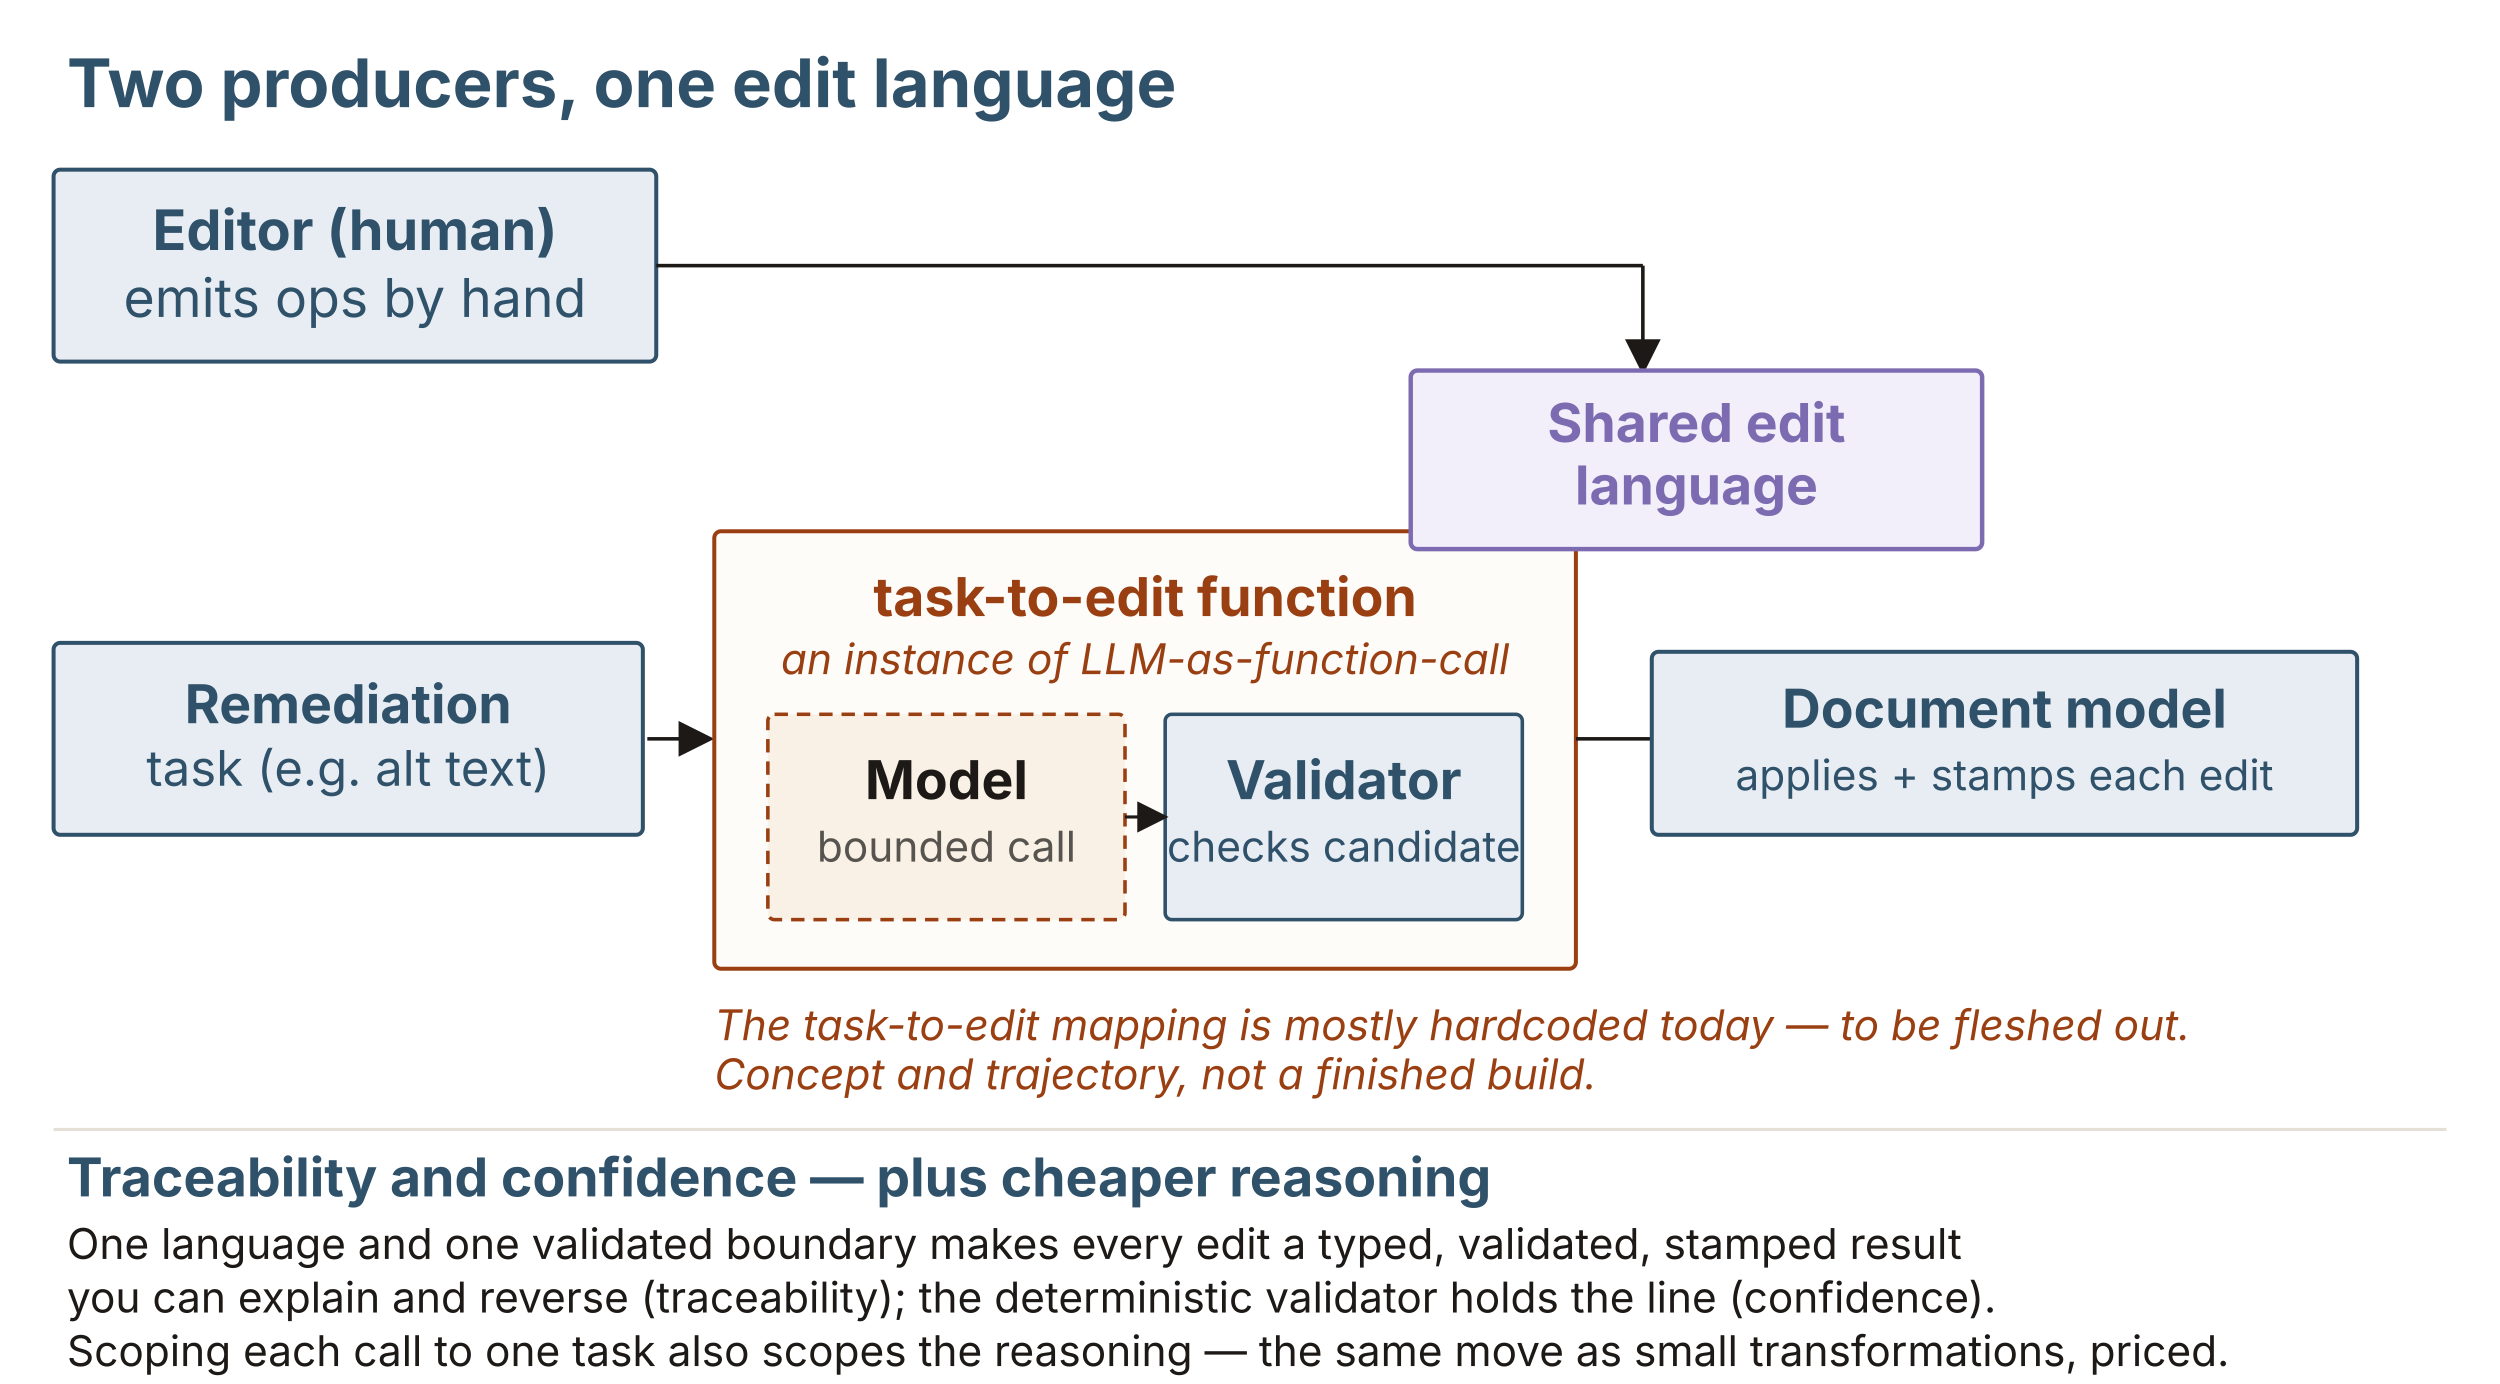
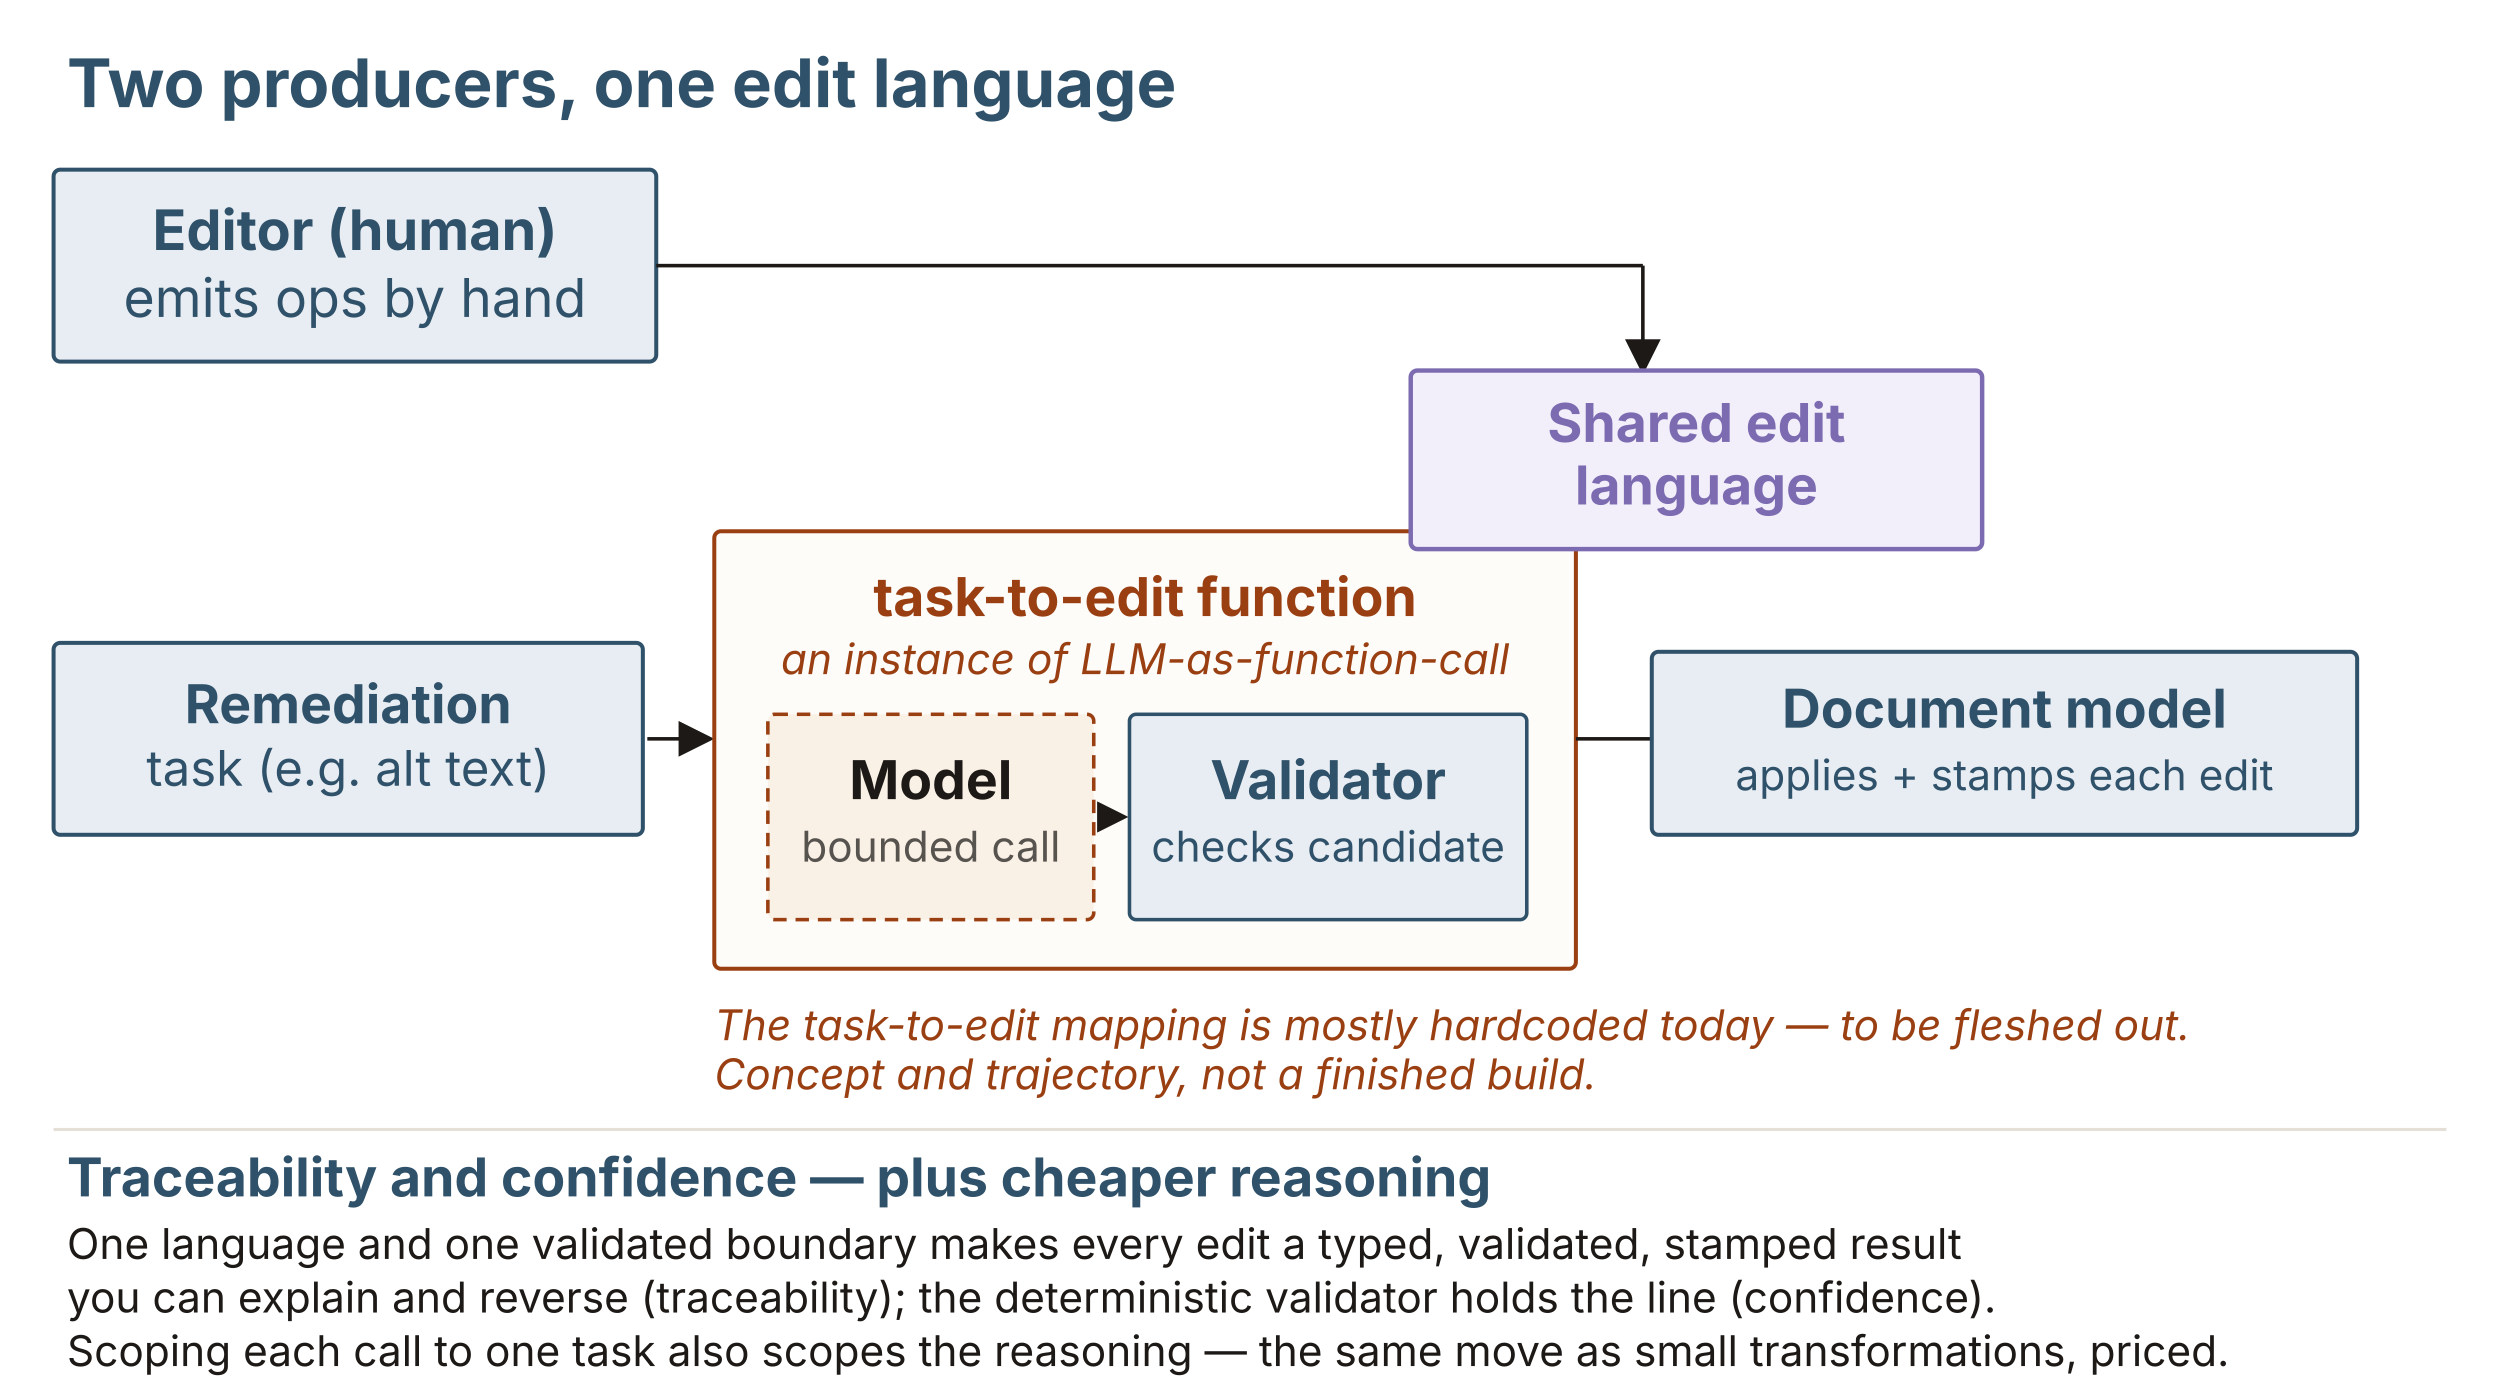
<svg xmlns="http://www.w3.org/2000/svg" viewBox="0 0 1120 620" width="1120" height="620" role="group" aria-labelledby="dsl-title dsl-desc" font-family="'Source Sans 3', -apple-system, 'Segoe UI', sans-serif">
  <rect x="0" y="0" width="1120" height="620" fill="#ffffff" />
  <defs>
    <marker id="dsl-arrow" markerWidth="10" markerHeight="10" refX="7.5" refY="5" orient="auto">
      <path d="M0,0 L10,5 L0,10 z" fill="#1c1917" />
    </marker>
  </defs>
  <text x="30" y="48" font-size="30" font-weight="bold" fill="#2f5169">Two producers, one edit language</text>
  <rect x="24" y="76" width="270" height="86" rx="3" fill="#e7edf3" stroke="#2f5169" stroke-width="1.8" />
  <text x="159" y="112" text-anchor="middle" font-size="25" font-weight="bold" fill="#2f5169">Editor (human)</text>
  <text x="159" y="142" text-anchor="middle" font-size="24" fill="#2f5169">emits ops by hand</text>
  <rect x="24" y="288" width="264" height="86" rx="3" fill="#e7edf3" stroke="#2f5169" stroke-width="1.8" />
  <text x="156" y="324" text-anchor="middle" font-size="24" font-weight="bold" fill="#2f5169">Remediation</text>
  <text x="156" y="352" text-anchor="middle" font-size="22" fill="#2f5169">task (e.g. alt text)</text>
  <line x1="290" y1="331" x2="316" y2="331" stroke="#1c1917" stroke-width="1.6" marker-end="url(#dsl-arrow)" />
  <rect x="320" y="238" width="386" height="196" rx="3" fill="#fdfcf9" stroke="#9a3f12" stroke-width="1.8" />
  <text x="513" y="276" text-anchor="middle" font-size="24" font-weight="bold" fill="#9a3f12">task-to-edit function</text>
  <text x="513" y="302" text-anchor="middle" font-size="19" font-style="italic" fill="#9a3f12">an instance of LLM-as-function-call</text>
-   <rect x="344" y="320" width="160" height="92" rx="3" fill="#faf1e6" stroke="#9a3f12" stroke-width="1.6" stroke-dasharray="6 4" />
-   <text x="424" y="358" text-anchor="middle" font-size="24" font-weight="bold" fill="#1c1917">Model</text>
-   <text x="424" y="386" text-anchor="middle" font-size="19" fill="#57534e">bounded call</text>
-   <rect x="522" y="320" width="160" height="92" rx="3" fill="#e7edf3" stroke="#2f5169" stroke-width="1.6" />
-   <text x="602" y="358" text-anchor="middle" font-size="24" font-weight="bold" fill="#2f5169">Validator</text>
-   <text x="602" y="386" text-anchor="middle" font-size="19" fill="#2f5169">checks candidate</text>
-   <line x1="504" y1="366" x2="520" y2="366" stroke="#1c1917" stroke-width="1.4" marker-end="url(#dsl-arrow)" />
+   <rect x="344" y="320" width="146" height="92" rx="3" fill="#faf1e6" stroke="#9a3f12" stroke-width="1.6" stroke-dasharray="6 4" />
+   <text x="417" y="358" text-anchor="middle" font-size="24" font-weight="bold" fill="#1c1917">Model</text>
+   <text x="417" y="386" text-anchor="middle" font-size="19" fill="#57534e">bounded call</text>
+   <rect x="506" y="320" width="178" height="92" rx="3" fill="#e7edf3" stroke="#2f5169" stroke-width="1.6" />
+   <text x="595" y="358" text-anchor="middle" font-size="24" font-weight="bold" fill="#2f5169">Validator</text>
+   <text x="595" y="386" text-anchor="middle" font-size="19" fill="#2f5169">checks candidate</text>
+   <line x1="492" y1="366" x2="502" y2="366" stroke="#1c1917" stroke-width="1.4" marker-end="url(#dsl-arrow)" />
  <line x1="294" y1="119" x2="736" y2="119" stroke="#1c1917" stroke-width="1.6" />
  <line x1="736" y1="119" x2="736" y2="164" stroke="#1c1917" stroke-width="1.6" marker-end="url(#dsl-arrow)" />
  <line x1="706" y1="331" x2="768" y2="331" stroke="#1c1917" stroke-width="1.6" marker-end="url(#dsl-arrow)" />
  <rect x="632" y="166" width="256" height="80" rx="3" fill="#f2effb" stroke="#7c6bb0" stroke-width="2" />
  <text x="760" y="198" text-anchor="middle" font-size="24" font-weight="bold" fill="#7c6bb0">Shared edit</text>
  <text x="760" y="226" text-anchor="middle" font-size="24" font-weight="bold" fill="#7c6bb0">language</text>
  <rect x="740" y="292" width="316" height="82" rx="3" fill="#e7edf3" stroke="#2f5169" stroke-width="1.8" />
  <text x="898" y="326" text-anchor="middle" font-size="24" font-weight="bold" fill="#2f5169">Document model</text>
  <text x="898" y="354" text-anchor="middle" font-size="19" fill="#2f5169">applies + stamps each edit</text>
  <text x="320" y="466" font-size="19" font-style="italic" fill="#9a3f12">The task-to-edit mapping is mostly hardcoded today — to be fleshed out.</text>
  <text x="320" y="488" font-size="19" font-style="italic" fill="#9a3f12">Concept and trajectory, not a finished build.</text>
  <line x1="24" y1="506" x2="1096" y2="506" stroke="#e4e0d8" stroke-width="1.4" />
  <text x="30" y="536" font-size="24" font-weight="bold" fill="#2f5169">Traceability and confidence — plus cheaper reasoning</text>
  <text x="30" y="564" font-size="19" fill="#1c1917">One language and one validated boundary makes every edit a typed, validated, stamped result</text>
  <text x="30" y="588" font-size="19" fill="#1c1917">you can explain and reverse (traceability); the deterministic validator holds the line (confidence).</text>
  <text x="30" y="612" font-size="19" fill="#1c1917">Scoping each call to one task also scopes the reasoning — the same move as small transformations, priced.</text>
</svg>
